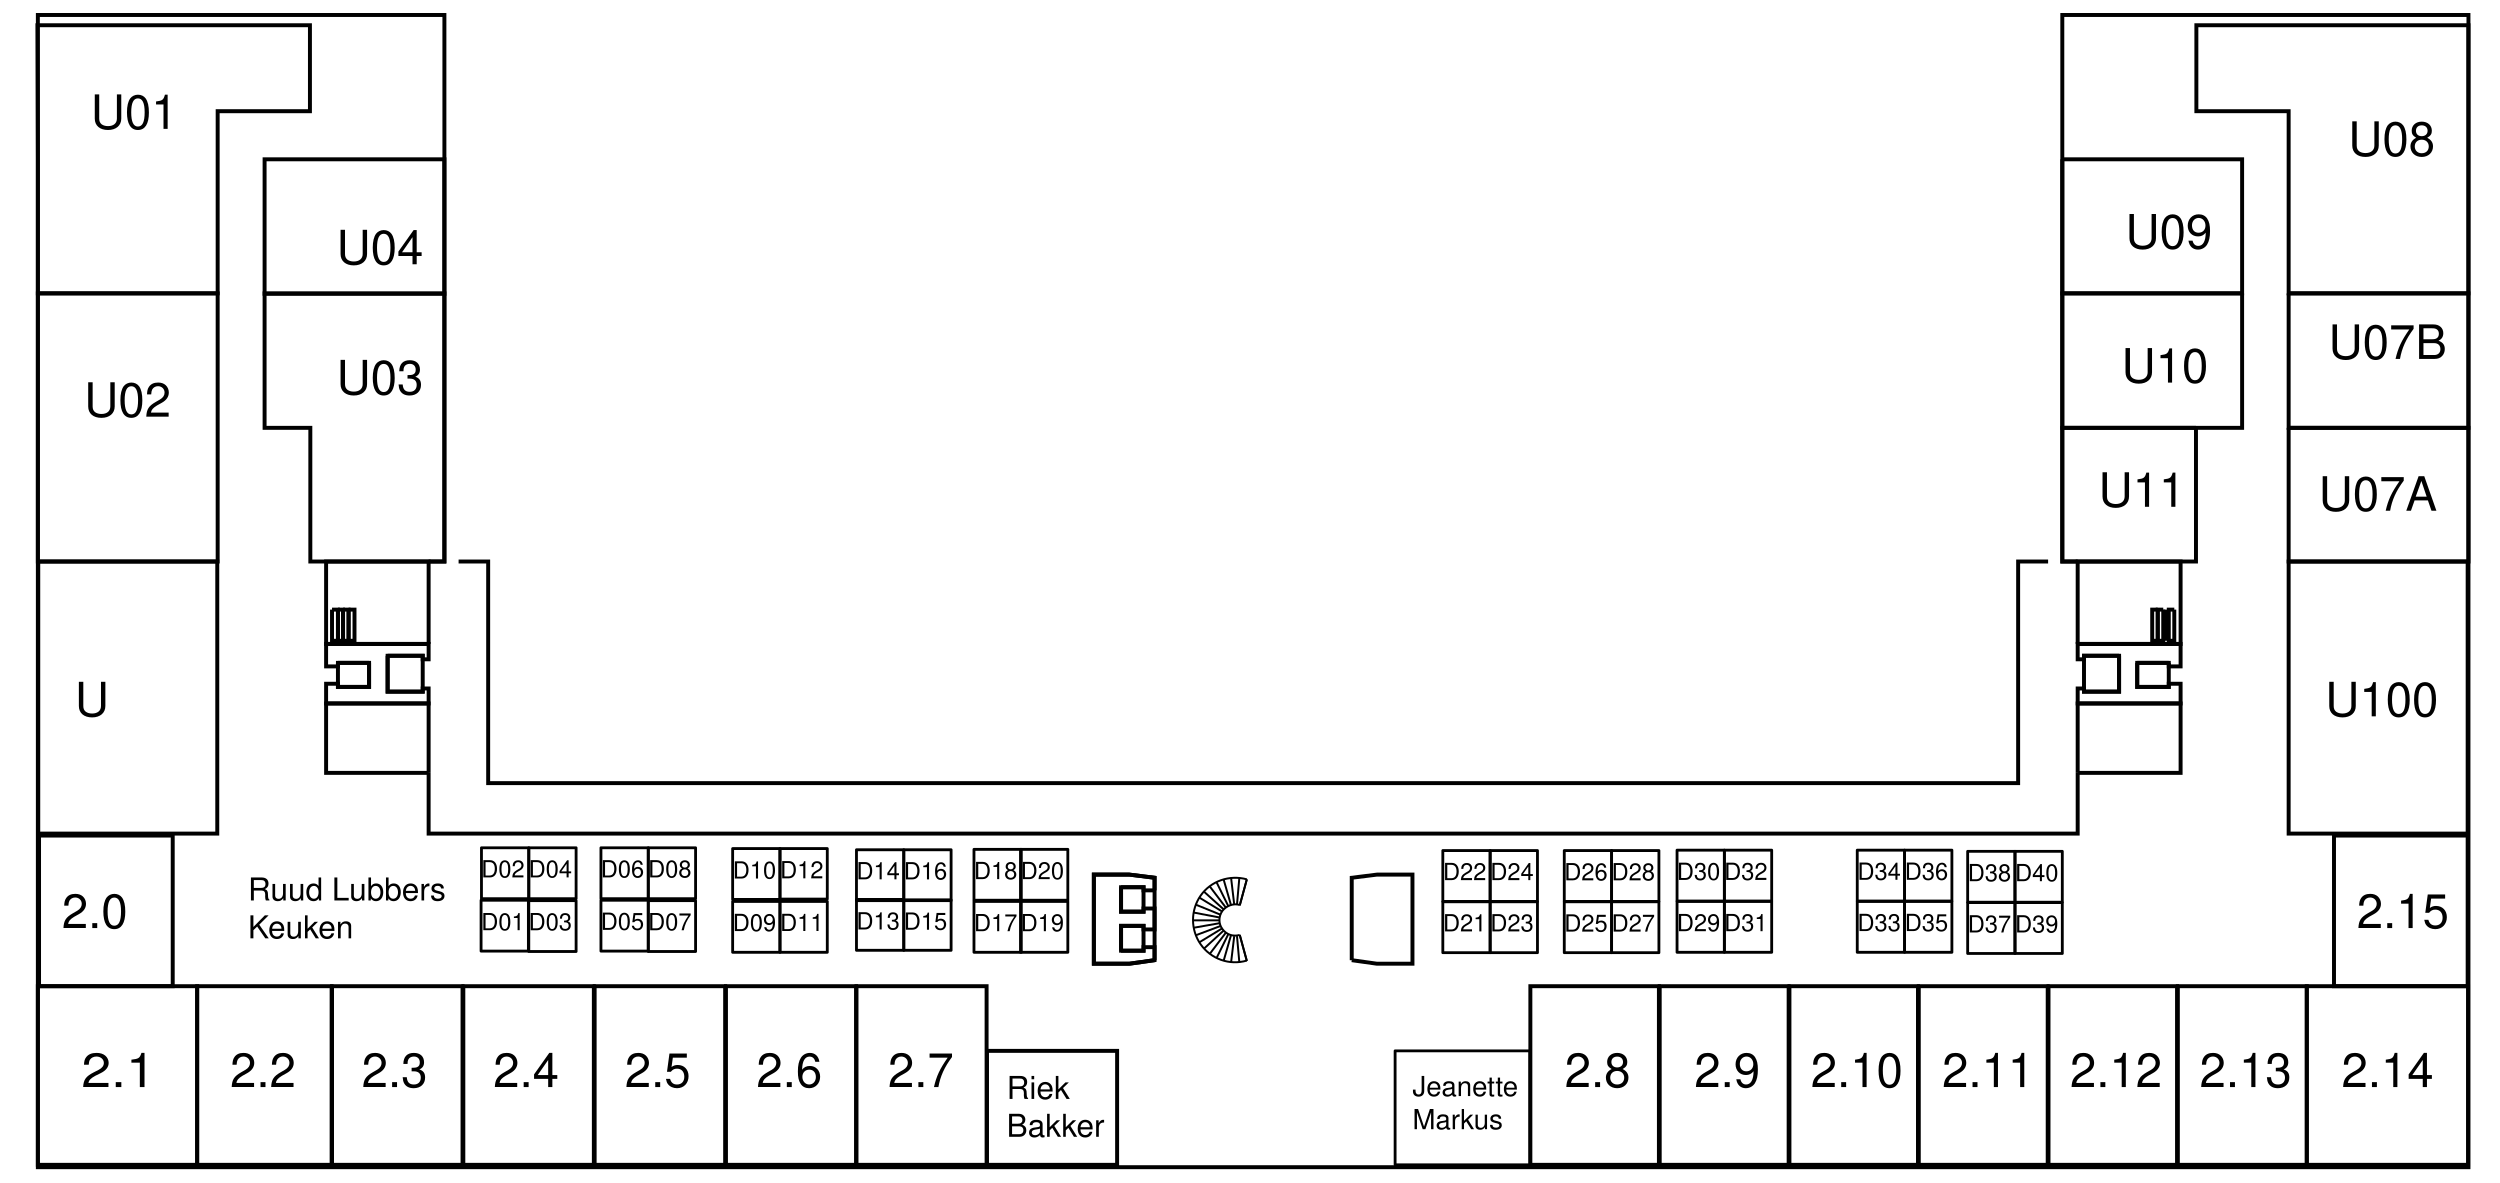
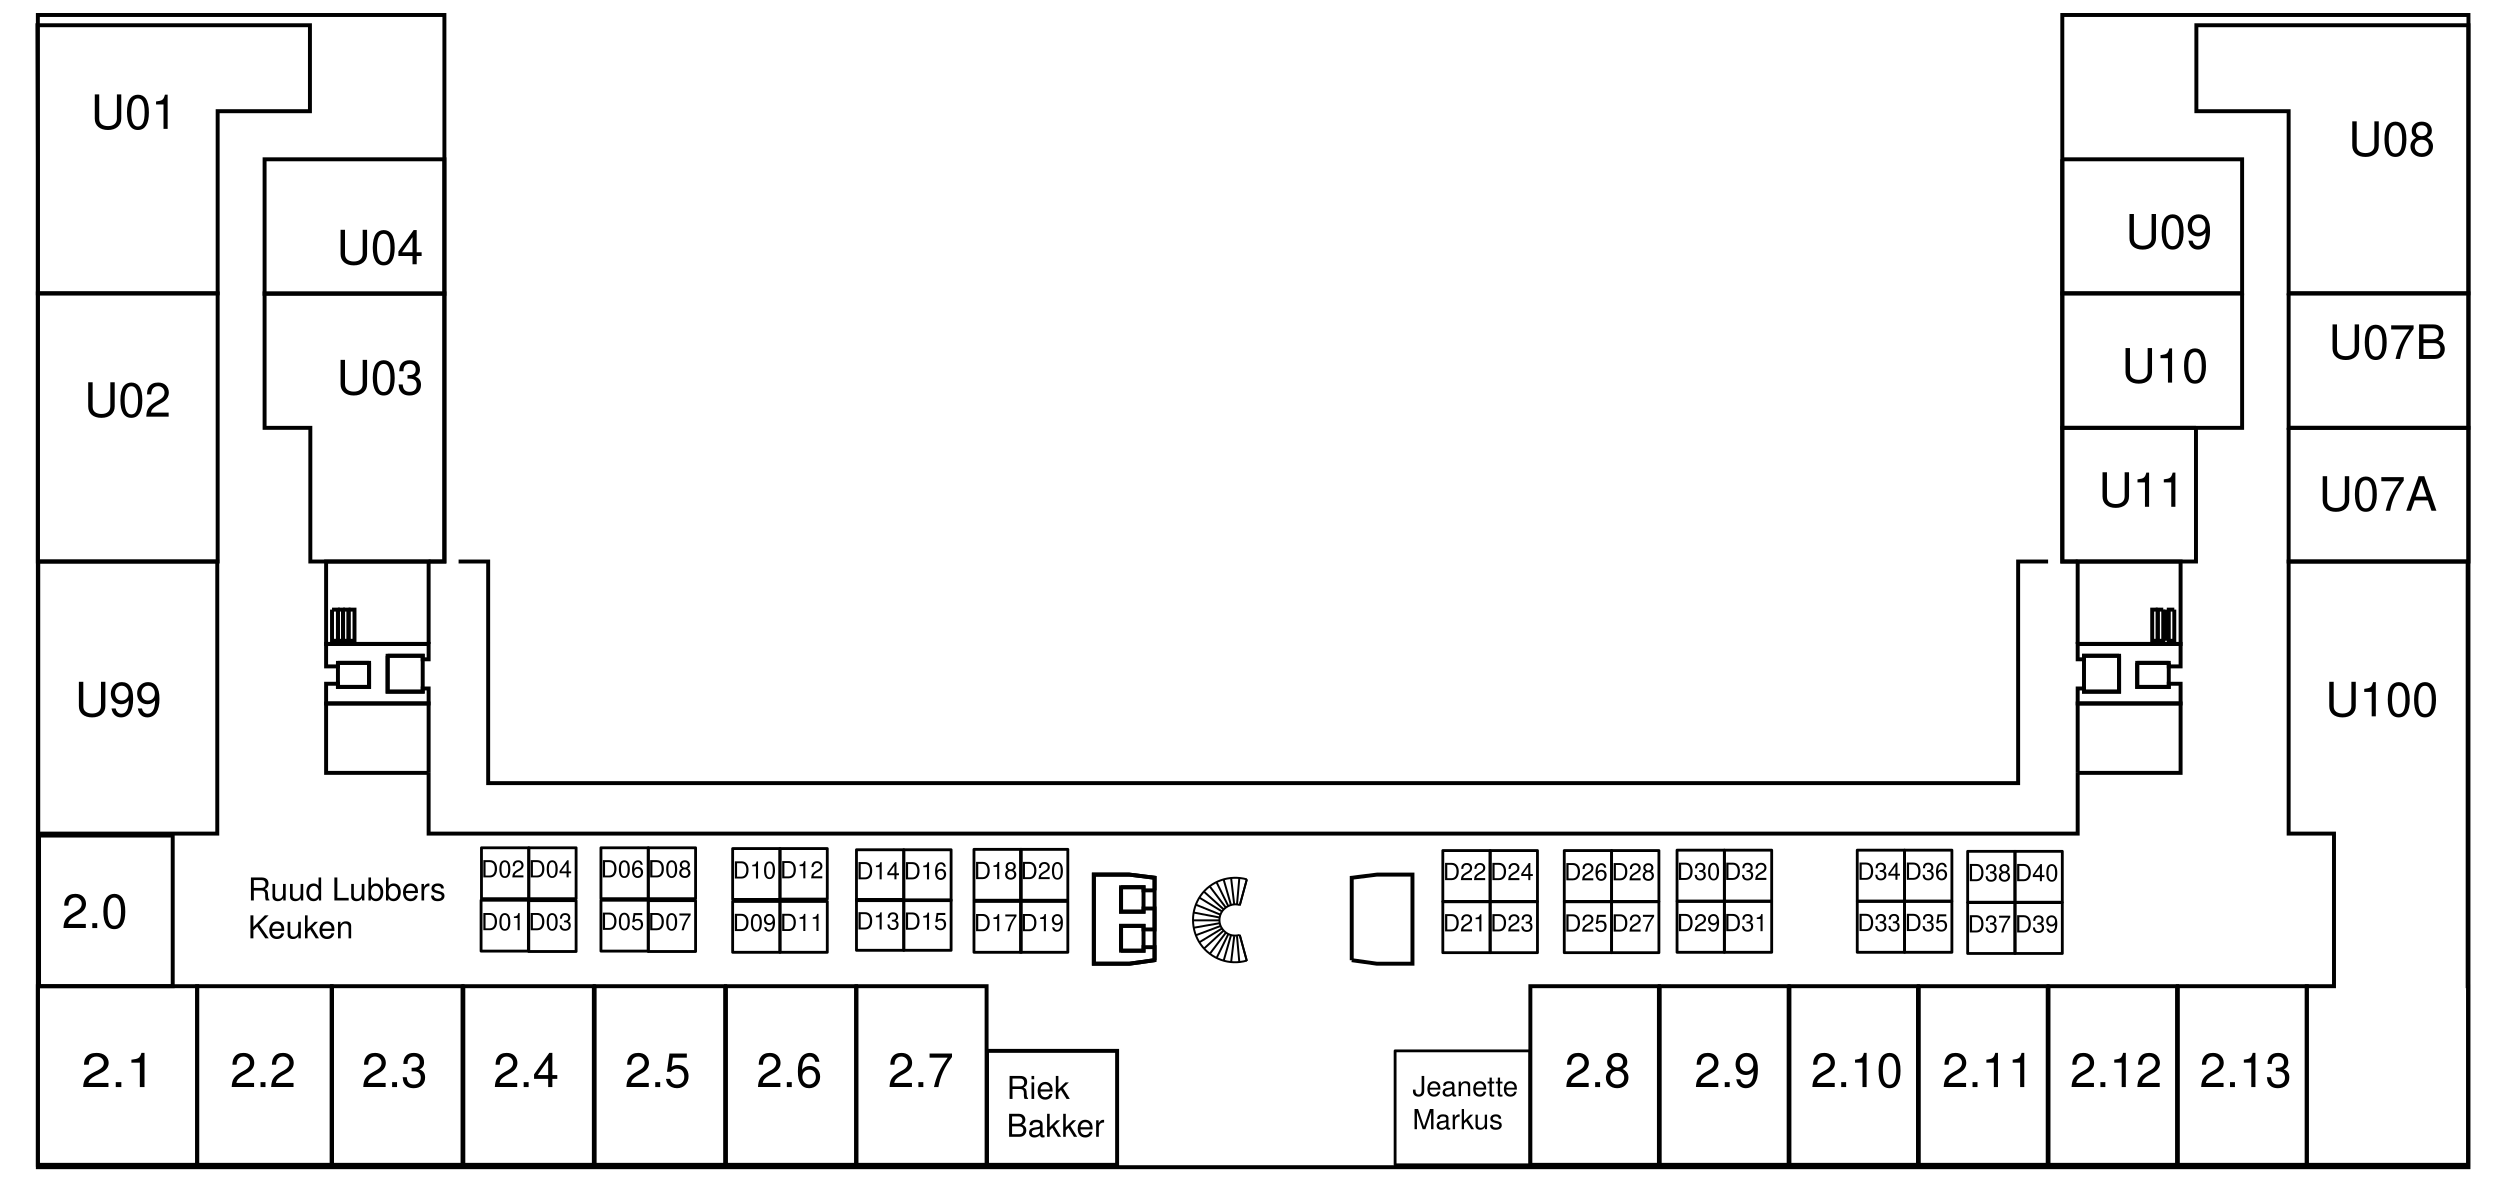
<svg xmlns="http://www.w3.org/2000/svg" version="1.1" id="Layer_1" x="0px" y="0px" viewBox="0 0 634 300" style="enable-background:new 0 0 634 300;" xml:space="preserve">
  <style type="text/css">
	.st0{fill:none;stroke:#000000;stroke-miterlimit:10;}
	.st1{fill:none;stroke:#000000;stroke-width:0.5;stroke-miterlimit:10;}
	.st2{font-family:'Helvetica';}
	.st3{font-size:12px;}
	.st4{display:none;}
	.st5{display:inline;fill:none;stroke:#000000;stroke-miterlimit:10;}
	.st6{display:inline;}
	.st7{font-size:8px;}
	.st8{fill:none;}
	.st9{fill:none;stroke:#000000;stroke-width:0.72;stroke-linecap:round;stroke-linejoin:round;stroke-miterlimit:10;}
	.st10{font-size:6px;}
- 	.st11{enable-background:new    ;}
- 	.st12{font-size:7px;}
+ 	.st11{font-size:7px;}
</style>
  <g id="outline">
    <polyline class="st0" points="551.4,154.6 550,154.6 550,162.5 551.4,162.5 551.4,154.6  " />
    <polyline points="550,154.6 548.6,154.6 548.6,162.5 550,162.5 550,154.6  " />
    <polyline class="st0" points="548.6,154.6 547.2,154.6 547.2,162.5 548.6,162.5 548.6,154.6  " />
    <polyline class="st0" points="547.2,154.6 545.8,154.6 545.8,162.5 547.2,162.5 547.2,154.6  " />
    <polyline class="st0" points="284.3,225 290,225 290,231.2 284.3,231.2 284.3,225  " />
    <polyline class="st0" points="542,168.1 550,168.1 550,174.2 542,174.2 542,168.1  " />
    <polyline class="st0" points="537.4,166.3 528.5,166.3 528.5,175.4 537.4,175.4 537.4,166.3  " />
    <line class="st1" x1="314.4" y1="229.6" x2="316.2" y2="223" />
    <line class="st1" x1="314.4" y1="237.1" x2="316.2" y2="243.7" />
    <line class="st1" x1="314.4" y1="229.6" x2="316.2" y2="223" />
    <line class="st1" x1="313.7" y1="229.4" x2="314.3" y2="222.6" />
    <line class="st1" x1="313" y1="229.4" x2="312.2" y2="222.6" />
    <line class="st1" x1="312.2" y1="229.6" x2="310.3" y2="223" />
    <line class="st1" x1="311.5" y1="229.8" x2="308.5" y2="223.7" />
    <line class="st1" x1="310.9" y1="230.2" x2="306.8" y2="224.8" />
    <line class="st1" x1="310.3" y1="230.6" x2="305.3" y2="226.1" />
    <line class="st1" x1="310" y1="231.2" x2="304.1" y2="227.6" />
    <line class="st1" x1="309.6" y1="232" x2="303.2" y2="229.4" />
    <line class="st1" x1="309.4" y1="232.7" x2="302.6" y2="231.4" />
    <line class="st1" x1="309.4" y1="233.4" x2="302.5" y2="233.4" />
    <line class="st1" x1="309.4" y1="234.1" x2="302.6" y2="235.3" />
    <line class="st1" x1="309.6" y1="234.8" x2="303.2" y2="237.2" />
    <line class="st1" x1="310" y1="235.4" x2="304.1" y2="239" />
    <line class="st1" x1="310.3" y1="236" x2="305.3" y2="240.6" />
    <line class="st1" x1="310.9" y1="236.5" x2="306.8" y2="241.9" />
    <line class="st1" x1="311.5" y1="236.9" x2="308.5" y2="243" />
    <line class="st1" x1="312.2" y1="237.1" x2="310.3" y2="243.7" />
    <line class="st1" x1="313" y1="237.4" x2="312.2" y2="244.1" />
    <line class="st1" x1="313.7" y1="237.4" x2="314.3" y2="244.1" />
    <line class="st1" x1="314.4" y1="237.1" x2="316.2" y2="243.7" />
    <path class="st1" d="M314.4,229.5c-1.6-0.5-3.4,0.2-4.4,1.5c-1,1.4-1,3.3,0,4.6c1,1.4,2.7,2,4.4,1.5" />
    <path class="st1" d="M316.2,223c-4.4-1.2-9.1,0.4-11.7,4.1s-2.6,8.7,0,12.4s7.3,5.4,11.7,4.1" />
    <polyline class="st0" points="342.8,243.5 349.2,244.4 358.2,244.4 358.2,221.8 349.2,221.8 342.8,222.6 342.8,243.5  " />
    <polyline class="st0" points="550,168.1 550,169 553,169 553,163.3 526.9,163.3 526.9,167.2 528.5,167.2 528.5,166.3 537.4,166.3    537.4,175.4 528.5,175.4 528.5,174.6 526.9,174.6 526.9,178.4 553,178.4 553,173.4 550,173.4 550,174.2 542,174.2 542,168.1    550,168.1  " />
    <polyline class="st0" points="284.3,241.1 290,241.1 290,234.8 284.3,234.8 284.3,241.1  " />
    <polyline class="st0" points="292.8,225.8 292.8,222.6 286.4,221.8 277.4,221.8 277.4,244.4 286.4,244.4 292.8,243.5 292.8,240.2    290,240.2 290,241.1 284.3,241.1 284.3,234.8 290,234.8 290,235.7 292.8,235.7 292.8,230.4 290,230.4 290,231.2 284.3,231.2    284.3,225 290,225 290,225.8 292.8,225.8  " />
    <polyline class="st0" points="526.9,196 553,196 553,178.4 526.9,178.4 526.9,196  " />
    <polyline class="st0" points="526.9,163.3 553,163.3 553,142.4 526.9,142.4 526.9,163.3  " />
    <polyline class="st0" points="84.2,154.6 85.7,154.6 85.7,162.5 84.2,162.5 84.2,154.6  " />
    <polyline class="st0" points="85.7,154.6 87,154.6 87,162.5 85.7,162.5 85.7,154.6  " />
    <polyline class="st0" points="87,154.6 88.4,154.6 88.4,162.5 87,162.5 87,154.6  " />
    <polyline class="st0" points="88.4,154.6 89.9,154.6 89.9,162.5 88.4,162.5 88.4,154.6  " />
    <polyline class="st0" points="93.6,168.1 85.7,168.1 85.7,174.2 93.6,174.2 93.6,168.1  " />
    <polyline class="st0" points="98.3,166.3 107.2,166.3 107.2,175.4 98.3,175.4 98.3,166.3  " />
    <polyline class="st0" points="292.8,243.5 286.4,244.4 277.4,244.4 277.4,221.8 286.4,221.8 292.8,222.6 292.8,243.5  " />
    <polyline class="st0" points="108.7,196 108.7,211.4 526.9,211.4 526.9,196  " />
    <polyline class="st0" points="85.7,168.1 85.7,169 82.7,169 82.7,163.3 108.7,163.3 108.7,167.2 107.2,167.2 107.2,166.3    98.3,166.3 98.3,175.4 107.2,175.4 107.2,174.6 108.7,174.6 108.7,178.4 82.7,178.4 82.7,173.4 85.7,173.4 85.7,174.2 93.6,174.2    93.6,168.1 85.7,168.1  " />
    <polyline class="st0" points="108.7,196 82.7,196 82.7,178.4 108.7,178.4 108.7,196  " />
    <polyline class="st0" points="108.7,163.3 82.7,163.3 82.7,142.4 108.7,142.4 108.7,163.3  " />
    <polyline class="st0" points="519.4,142.4 511.8,142.4 511.8,198.6 123.8,198.6 123.8,142.4 116.3,142.4  " />
    <polyline class="st0" points="526.9,142.4 523,142.4 523,3.8 626,3.8 626,296 9.6,296 9.6,3.8 112.7,3.8 112.7,142.4 108.7,142.4     " />
  </g>
  <g id="F2U08">
    <polygon class="st0" points="557,6.4 557,28.2 580.4,28.2 580.4,40.4 580.4,74.4 626,74.4 626,40.4 626,6.4  " />
    <text transform="matrix(1 0 0 1 595.5195 39.5202)" class="st2 st3">U08</text>
  </g>
  <g id="F2U7B" class="st4">
    <polyline class="st5" points="580.4,74.4 626,74.4 626,108.5 580.4,108.5 580.4,74.4  " />
    <text transform="matrix(1 0 0 1 590.5195 91.0202)" class="st6 st2 st3">U07B</text>
  </g>
  <g id="F2U7A" class="st4">
    <polyline class="st5" points="580.4,108.5 626,108.5 626,142.4 580.4,142.4 580.4,108.5  " />
    <text transform="matrix(1 0 0 1 588.0195 129.5202)" class="st6 st2 st3">U07A</text>
  </g>
  <g id="F2U07">
    <g id="F2U7B_1_">
      <polyline class="st0" points="580.4,74.4 626,74.4 626,108.5 580.4,108.5 580.4,74.4   " />
      <text transform="matrix(1 0 0 1 590.5195 91.0202)" class="st2 st3">U07B</text>
    </g>
    <g id="F2U7A_1_">
      <polyline class="st0" points="580.4,108.5 626,108.5 626,142.4 580.4,142.4 580.4,108.5   " />
      <text transform="matrix(1 0 0 1 588.0195 129.5202)" class="st2 st3">U07A</text>
    </g>
  </g>
  <g id="F2U09">
    <polyline class="st0" points="523,40.4 568.6,40.4 568.6,74.4 523,74.4 523,40.4  " />
    <text transform="matrix(1 0 0 1 539.0195 63.0202)" class="st2 st3">U09</text>
  </g>
  <g id="F2U10">
    <polyline class="st0" points="568.6,74.4 523,74.4 523,108.5 568.6,108.5 568.6,74.4  " />
    <text transform="matrix(1 0 0 1 538.0195 97.0202)" class="st2 st3">U10</text>
  </g>
  <g id="F2U11">
    <polyline class="st0" points="556.9,108.5 523,108.5 523,142.4 556.9,142.4 556.9,108.5  " />
    <text transform="matrix(1 0 0 1 532.1865 128.5202)" class="st2 st3">U11</text>
  </g>
  <g id="F2U01">
    <polygon class="st0" points="9.5,6.4 9.6,40.4 9.6,74.4 55.2,74.4 55.2,40.4 55.2,28.2 78.6,28.2 78.6,6.4  " />
    <text transform="matrix(1 0 0 1 23.02 32.6867)" class="st2 st3">U01</text>
  </g>
  <g id="F2U02">
    <polygon class="st0" points="9.6,74.4 9.6,108.5 9.6,142.4 55.2,142.4 55.2,108.5 55.2,74.4  " />
    <text transform="matrix(1 0 0 1 21.353 105.6867)" class="st2 st3">U02</text>
  </g>
  <g id="F2U03">
    <polygon class="st0" points="67.1,74.4 67.1,74.4 67.1,108.5 78.7,108.5 78.7,142.4 112.7,142.4 112.7,108.5 112.7,74.4    112.7,74.4  " />
    <text transform="matrix(1 0 0 1 85.353 100.0202)" class="st2 st3">U03</text>
  </g>
  <g id="F221">
    <polygon class="st0" points="9.6,250.1 9.6,272.8 9.6,295.4 50,295.4 50,272.8 50,250.1  " />
    <text transform="matrix(1.1309 0 0 1 20.6284 275.686)" class="st2 st3">2.1</text>
  </g>
  <g id="F222">
    <polygon class="st0" points="50,250.1 50,272.8 50,295.4 84.1,295.4 84.1,272.8 84.1,250.1  " />
    <text id="_x32_.2" transform="matrix(1 0 0 1 58.353 275.6866)" class="st2 st3">2.2</text>
  </g>
  <g id="F223">
    <polygon class="st0" points="84.2,250.1 84.2,272.8 84.2,295.4 117.3,295.4 117.3,272.8 117.3,250.1  " />
    <text id="_x32_.3" transform="matrix(1 0 0 1 91.7197 275.6866)" class="st2 st3">2.3</text>
  </g>
  <g id="F224">
    <polygon class="st0" points="117.5,250.1 117.5,272.8 117.5,295.4 150.6,295.4 150.6,272.8 150.6,250.1  " />
    <text id="_x32_.4" transform="matrix(1 0 0 1 125.0864 275.6866)" class="st2 st3">2.4</text>
  </g>
  <g id="F225">
    <polygon class="st0" points="150.8,250.1 150.8,272.8 150.8,295.4 183.9,295.4 183.9,272.8 183.9,250.1  " />
    <text id="_x32_.5" transform="matrix(1 0 0 1 158.4531 275.6866)" class="st2 st3">2.5</text>
  </g>
  <g id="F226">
    <polygon class="st0" points="184.1,250.1 184.1,272.8 184.1,295.4 217.1,295.4 217.1,272.8 217.1,250.1  " />
    <text id="_x32_.6" transform="matrix(1 0 0 1 191.8198 275.6866)" class="st2 st3">2.6</text>
  </g>
  <g id="F227">
    <polygon class="st0" points="217.2,250.1 217.2,272.8 217.2,295.4 250.2,295.4 250.2,272.8 250.2,250.1  " />
    <text id="_x32_.7" transform="matrix(1 0 0 1 225.1865 275.6866)" class="st2 st3">2.7</text>
  </g>
  <g id="F2RB">
    <polygon class="st0" points="250.3,266.5 250.3,281 250.3,295.4 283.3,295.4 283.3,281 283.3,266.5  " />
    <text transform="matrix(1 0 0 1 255.2865 278.6866)" class="st2 st7">Riek </text>
    <text transform="matrix(1 0 0 1 255.2865 288.2866)" class="st2 st7">Bakker</text>
  </g>
  <g id="F228">
    <polygon class="st0" points="388.1,250.1 388.1,272.8 388.1,295.4 420.7,295.4 420.7,272.8 420.7,250.1  " />
    <text id="_x32_.8" transform="matrix(1 0 0 1 396.8115 275.6866)" class="st2 st3">2.8</text>
  </g>
  <g id="F229">
    <polygon class="st0" points="420.9,250.1 420.9,272.8 420.9,295.4 453.6,295.4 453.6,272.8 453.6,250.1  " />
    <text id="_x32_.9" transform="matrix(1 0 0 1 429.6787 275.6866)" class="st2 st3">2.9</text>
  </g>
  <g id="F2210">
    <polygon class="st0" points="453.8,250.1 453.8,272.8 453.8,295.4 486.4,295.4 486.4,272.8 486.4,250.1  " />
    <text id="_x32_.10" transform="matrix(1 0 0 1 459.2095 275.6866)" class="st2 st3">2.10</text>
  </g>
  <g id="F2211">
    <polygon class="st0" points="486.6,250.1 486.6,272.8 486.6,295.4 519.3,295.4 519.3,272.8 519.3,250.1  " />
    <text id="_x32_.11" transform="matrix(1 0 0 1 492.519 275.6866)" class="st2 st3">2.11</text>
  </g>
  <g id="F2212">
    <polygon class="st0" points="519.5,250.1 519.5,272.8 519.5,295.4 552.1,295.4 552.1,272.8 552.1,250.1  " />
    <text id="_x32_.12" transform="matrix(1 0 0 1 524.9443 275.6866)" class="st2 st3">2.12</text>
  </g>
  <g id="F2213">
    <polygon class="st0" points="552.3,250.1 552.3,272.8 552.3,295.4 585,295.4 585,272.8 585,250.1  " />
    <text id="_x32_.13" transform="matrix(1 0 0 1 557.8115 275.6866)" class="st2 st3">2.13</text>
  </g>
-   <g id="F2214">
-     <polygon class="st0" points="585,250.1 585,272.8 585,295.4 625.9,295.4 625.9,272.8 625.9,250.1  " />
-     <text id="_x32_.14" transform="matrix(1 0 0 1 593.8115 275.6866)" class="st2 st3">2.14</text>
-   </g>
-   <g id="F2215">
-     <polygon class="st0" points="591.9,211.9 591.9,231.1 591.9,250.1 625.8,250.1 625.8,231.1 625.8,211.9  " />
-     <text id="_x32_.15" transform="matrix(1 0 0 1 597.6865 235.3537)" class="st2 st3">2.15</text>
+   <g id="F2214" class="st4">
+     <polygon class="st5" points="585,250.1 585,272.8 585,295.4 625.9,295.4 625.9,272.8 625.9,250.1  " />
+     <text id="_x32_.14" transform="matrix(1 0 0 1 593.8115 275.6866)" class="st6 st2 st3">2.14</text>
+   </g>
+   <g id="F2215" class="st4">
+     <polygon class="st5" points="591.9,211.9 591.9,231.1 591.9,250.1 625.8,250.1 625.8,231.1 625.8,211.9  " />
+     <text id="_x32_.15" transform="matrix(1 0 0 1 597.6865 235.3537)" class="st6 st2 st3">2.15</text>
  </g>
  <g id="F2U100">
-     <polygon class="st0" points="580.4,142.4 580.4,177.1 580.4,211.4 625.8,211.4 625.8,177.1 625.8,142.4  " />
+     <polygon class="st0" points="625.8,250.1 625.8,230.5 625.8,211.4 625.8,210.8 625.8,177.1 625.8,142.4 580.4,142.4 580.4,177.1    580.4,211.4 591.9,211.4 591.9,230.5 591.9,250.1 585,250.1 585,272.8 585,295.4 625.9,295.4 625.9,272.8 625.9,250.1  " />
    <text id="_x32_.15_2_" transform="matrix(1 0 0 1 589.6865 181.6537)" class="st2 st3">U100</text>
  </g>
  <g id="F220">
    <polygon class="st0" points="9.9,211.9 9.9,231.1 9.9,250.1 43.8,250.1 43.8,231.1 43.8,211.9  " />
    <text id="_x32_.15_1_" transform="matrix(1 0 0 1 15.6865 235.3537)" class="st2 st3">2.0</text>
  </g>
  <g id="F2RL">
    <polygon class="st8" points="55.1,211.9 55.1,231.1 55.1,250.1 117.5,250.1 117.5,231.1 117.5,211.9  " />
    <text transform="matrix(1 0 0 1 62.8865 228.3537)" class="st2 st7">Ruud Lubbers</text>
    <text transform="matrix(1 0 0 1 62.8865 237.9537)" class="st2 st7">Keuken</text>
  </g>
  <g id="F2D01">
    <polyline class="st9" points="122,228.3 134,228.3 134,241.2 122,241.2 122,228.3  " />
    <text transform="matrix(1 0 0 1 122.0437 235.9047)" class="st2 st10">D01</text>
  </g>
  <g id="F2D04">
    <polyline class="st9" points="134.1,215 146.1,215 146.1,227.9 134.1,227.9 134.1,215  " />
    <text transform="matrix(1 0 0 1 134.053 222.5119)" class="st2 st10">D04</text>
  </g>
  <g id="F2D02">
    <polyline class="st9" points="122.1,215 134.1,215 134.1,227.9 122.1,227.9 122.1,215  " />
    <text transform="matrix(1 0 0 1 122.0437 222.5119)" class="st2 st10">D02</text>
  </g>
  <g id="F2D05">
    <polyline class="st9" points="152.4,228.3 164.4,228.3 164.4,241.2 152.4,241.2 152.4,228.3  " />
    <text transform="matrix(1 0 0 1 152.344 235.8082)" class="st2 st10">D05</text>
  </g>
  <g id="F2D03">
    <polyline class="st9" points="134.1,228.4 146.1,228.4 146.1,241.3 134.1,241.3 134.1,228.4  " />
    <text transform="matrix(1 0 0 1 134.0498 235.9083)" class="st2 st10">D03</text>
  </g>
  <g id="F2D06">
    <polyline class="st9" points="152.4,215 164.4,215 164.4,227.9 152.4,227.9 152.4,215  " />
    <text transform="matrix(1 0 0 1 152.3469 222.5119)" class="st2 st10">D06</text>
  </g>
  <g id="F2D09">
    <polyline class="st9" points="185.8,228.6 197.8,228.6 197.8,241.5 185.8,241.5 185.8,228.6  " />
    <text transform="matrix(1 0 0 1 185.8242 236.1198)" class="st2 st10">D09</text>
  </g>
  <g id="F2D08">
    <polyline class="st9" points="164.4,215 176.4,215 176.4,227.9 164.4,227.9 164.4,215  " />
    <text transform="matrix(1 0 0 1 164.356 222.5121)" class="st2 st10">D08</text>
  </g>
  <g id="F2D07">
    <polyline class="st9" points="164.4,228.4 176.4,228.4 176.4,241.3 164.4,241.3 164.4,228.4  " />
    <text transform="matrix(1 0 0 1 164.353 235.9086)" class="st2 st10">D07</text>
  </g>
  <g id="F2D10">
    <polyline class="st9" points="185.8,215.2 197.8,215.2 197.8,228.1 185.8,228.1 185.8,215.2  " />
    <text transform="matrix(1 0 0 1 185.8271 222.8024)" class="st2 st10">D10</text>
  </g>
  <g id="F2D13">
    <polyline class="st9" points="217.2,228.1 229.2,228.1 229.2,241 217.2,241 217.2,228.1  " />
    <text transform="matrix(1 0 0 1 217.1865 235.7069)" class="st2 st10">D13</text>
  </g>
  <g id="F2D12">
    <polyline class="st9" points="197.8,215.2 209.8,215.2 209.8,228 197.8,228 197.8,215.2  " />
    <text transform="matrix(1 0 0 1 197.833 222.7401)" class="st2 st10">D12</text>
  </g>
  <g id="F2D11">
    <polyline class="st9" points="197.8,228.6 209.8,228.6 209.8,241.5 197.8,241.5 197.8,228.6  " />
    <text transform="matrix(1 0 0 1 197.8301 236.1078)" class="st2 st10">D11</text>
  </g>
  <g id="F2D16">
    <polyline class="st9" points="229.2,215.5 241.2,215.5 241.2,228.4 229.2,228.4 229.2,215.5  " />
    <text transform="matrix(1 0 0 1 229.1978 223.0104)" class="st2 st10">D16</text>
  </g>
  <g id="F2D15">
    <polyline class="st9" points="229.2,228.2 241.2,228.2 241.2,241 229.2,241 229.2,228.2  " />
    <text transform="matrix(1 0 0 1 229.1948 235.7731)" class="st2 st10">D15</text>
  </g>
  <g id="F2D14">
    <polyline class="st9" points="217.2,215.5 229.2,215.5 229.2,228.4 217.2,228.4 217.2,215.5  " />
    <text transform="matrix(1 0 0 1 217.189 222.9984)" class="st2 st10">D14</text>
  </g>
  <g id="F2D19">
    <polyline class="st9" points="258.8,228.6 270.8,228.6 270.8,241.5 258.8,241.5 258.8,228.6  " />
    <text transform="matrix(1 0 0 1 258.8364 236.1576)" class="st2 st10">D19</text>
  </g>
  <g id="F2D20">
    <polyline class="st9" points="258.8,215.4 270.8,215.4 270.8,228.3 258.8,228.3 258.8,215.4  " />
    <text transform="matrix(1 0 0 1 258.8364 222.9484)" class="st2 st10">D20</text>
  </g>
  <g id="F2D18">
    <polyline class="st9" points="247,215.4 259,215.4 259,228.3 247,228.3 247,215.4  " />
    <text transform="matrix(1 0 0 1 246.9941 222.9484)" class="st2 st10">D18</text>
  </g>
  <g id="F2D17">
    <polyline class="st9" points="247,228.6 259,228.6 259,241.5 247,241.5 247,228.6  " />
    <text transform="matrix(1 0 0 1 246.9941 236.1576)" class="st2 st10">D17</text>
  </g>
  <g id="F2D21">
    <polyline class="st9" points="365.9,228.7 377.9,228.7 377.9,241.6 365.9,241.6 365.9,228.7  " />
    <text transform="matrix(1 0 0 1 365.9395 236.1964)" class="st2 st10">D21</text>
  </g>
  <g id="F2D22">
    <polyline class="st9" points="365.9,215.7 377.9,215.7 377.9,228.6 365.9,228.6 365.9,215.7  " />
    <text transform="matrix(1 0 0 1 365.9395 223.1964)" class="st2 st10">D22</text>
  </g>
  <g id="F2D24">
    <polyline class="st9" points="377.9,215.7 389.9,215.7 389.9,228.6 377.9,228.6 377.9,215.7  " />
    <text transform="matrix(1 0 0 1 377.9395 223.1964)" class="st2 st10">D24</text>
  </g>
  <g id="F2D23">
    <polyline class="st9" points="377.9,228.7 389.9,228.7 389.9,241.6 377.9,241.6 377.9,228.7  " />
    <text transform="matrix(1 0 0 1 377.9395 236.1964)" class="st2 st10">D23</text>
  </g>
  <g id="F2D25">
    <polyline class="st9" points="396.7,228.7 408.7,228.7 408.7,241.6 396.7,241.6 396.7,228.7  " />
    <text transform="matrix(1 0 0 1 396.6943 236.2465)" class="st2 st10">D25</text>
  </g>
  <g id="F2D26">
    <polyline class="st9" points="396.7,215.7 408.7,215.7 408.7,228.6 396.7,228.6 396.7,215.7  " />
    <text transform="matrix(1 0 0 1 396.6943 223.2465)" class="st2 st10">D26</text>
  </g>
  <g id="F2D28">
    <polyline class="st9" points="408.7,215.7 420.7,215.7 420.7,228.6 408.7,228.6 408.7,215.7  " />
    <text transform="matrix(1 0 0 1 408.6943 223.2465)" class="st2 st10">D28</text>
  </g>
  <g id="F2D27">
    <polyline class="st9" points="408.7,228.7 420.7,228.7 420.7,241.6 408.7,241.6 408.7,228.7  " />
    <text transform="matrix(1 0 0 1 408.6943 236.2465)" class="st2 st10">D27</text>
  </g>
  <g id="F2D29">
    <polyline class="st9" points="425.3,228.6 437.3,228.6 437.3,241.5 425.3,241.5 425.3,228.6  " />
    <text transform="matrix(1 0 0 1 425.2456 236.1466)" class="st2 st10">D29</text>
  </g>
  <g id="F2D30">
    <polyline class="st9" points="425.3,215.6 437.3,215.6 437.3,228.5 425.3,228.5 425.3,215.6  " />
    <text transform="matrix(1 0 0 1 425.2456 223.1466)" class="st2 st10">D30</text>
  </g>
  <g id="F2D32">
    <polyline class="st9" points="437.3,215.6 449.3,215.6 449.3,228.5 437.3,228.5 437.3,215.6  " />
    <text transform="matrix(1 0 0 1 437.2456 223.1466)" class="st2 st10">D32</text>
  </g>
  <g id="F2D31">
    <polyline class="st9" points="437.3,228.6 449.3,228.6 449.3,241.5 437.3,241.5 437.3,228.6  " />
    <text transform="matrix(1 0 0 1 437.2456 236.1466)" class="st2 st10">D31</text>
  </g>
  <g id="F2D33">
    <polyline class="st9" points="471,228.6 483,228.6 483,241.5 471,241.5 471,228.6  " />
    <text transform="matrix(1 0 0 1 471.0425 236.1215)" class="st2 st10">D33</text>
  </g>
  <g id="F3D20">
    <polyline class="st9" points="471,215.6 483,215.6 483,228.5 471,228.5 471,215.6  " />
    <text transform="matrix(1 0 0 1 471.0425 223.1215)" class="st2 st10">D34</text>
  </g>
  <g id="F3D36">
    <polyline class="st9" points="483,215.6 495,215.6 495,228.5 483,228.5 483,215.6  " />
    <text transform="matrix(1 0 0 1 483.0425 223.1215)" class="st2 st10">D36</text>
  </g>
  <g id="F2D35">
    <polyline class="st9" points="483,228.6 495,228.6 495,241.5 483,241.5 483,228.6  " />
    <text transform="matrix(1 0 0 1 483.0425 236.1215)" class="st2 st10">D35</text>
  </g>
  <g id="F2D37">
    <polyline class="st9" points="499,228.9 511,228.9 511,241.8 499,241.8 499,228.9  " />
    <text transform="matrix(1 0 0 1 499.0146 236.4716)" class="st2 st10">D37</text>
  </g>
  <g id="F2D38">
    <polyline class="st9" points="499,215.9 511,215.9 511,228.8 499,228.8 499,215.9  " />
    <text transform="matrix(1 0 0 1 499.0146 223.4716)" class="st2 st10">D38</text>
  </g>
  <g id="F2D39">
    <polyline class="st9" points="511,215.9 523,215.9 523,228.8 511,228.8 511,215.9  " />
    <text transform="matrix(1 0 0 1 511.0146 223.4716)" class="st2 st10">D40</text>
  </g>
  <g id="F2D40">
    <polyline class="st9" points="511,228.9 523,228.9 523,241.8 511,241.8 511,228.9  " />
    <text transform="matrix(1 0 0 1 511.0146 236.4716)" class="st2 st10">D39</text>
  </g>
  <g id="F2U04">
    <path class="st0" d="M78.7,142.4" />
    <polygon class="st0" points="112.7,74.5 112.7,74.4 112.7,40.4 67.1,40.4 67.1,74.4 67.1,74.5  " />
    <text transform="matrix(1 0 0 1 85.353 67.0202)" class="st2 st3">U04</text>
  </g>
-   <g id="F2U">
+   <g id="F2U99">
    <polygon class="st0" points="9.7,142.4 9.7,177.1 9.7,211.4 55.1,211.4 55.1,177.1 55.1,142.4  " />
-     <text id="_x32_.15_3_" transform="matrix(1 0 0 1 18.9866 181.6537)" class="st2 st3">U</text>
+     <text id="_x32_.15_3_" transform="matrix(1 0 0 1 18.9866 181.6537)" class="st2 st3">U99</text>
  </g>
  <g id="F2JM">
    <polyline class="st9" points="353.8,295.4 388,295.4 388,266.5 353.8,266.5 353.8,295.4  " />
-     <text transform="matrix(1 0 0 1 358.2002 277.9581)" class="st11">
-       <tspan x="0" y="0" class="st2 st12">Jeanette</tspan>
-       <tspan x="0" y="8.4" class="st2 st12">Markus</tspan>
-     </text>
+     <text transform="matrix(1 0 0 1 358.2002 277.9581)" class="st2 st11">Jeanette</text>
+     <text transform="matrix(1 0 0 1 358.2002 286.3581)" class="st2 st11">Markus</text>
  </g>
</svg>
